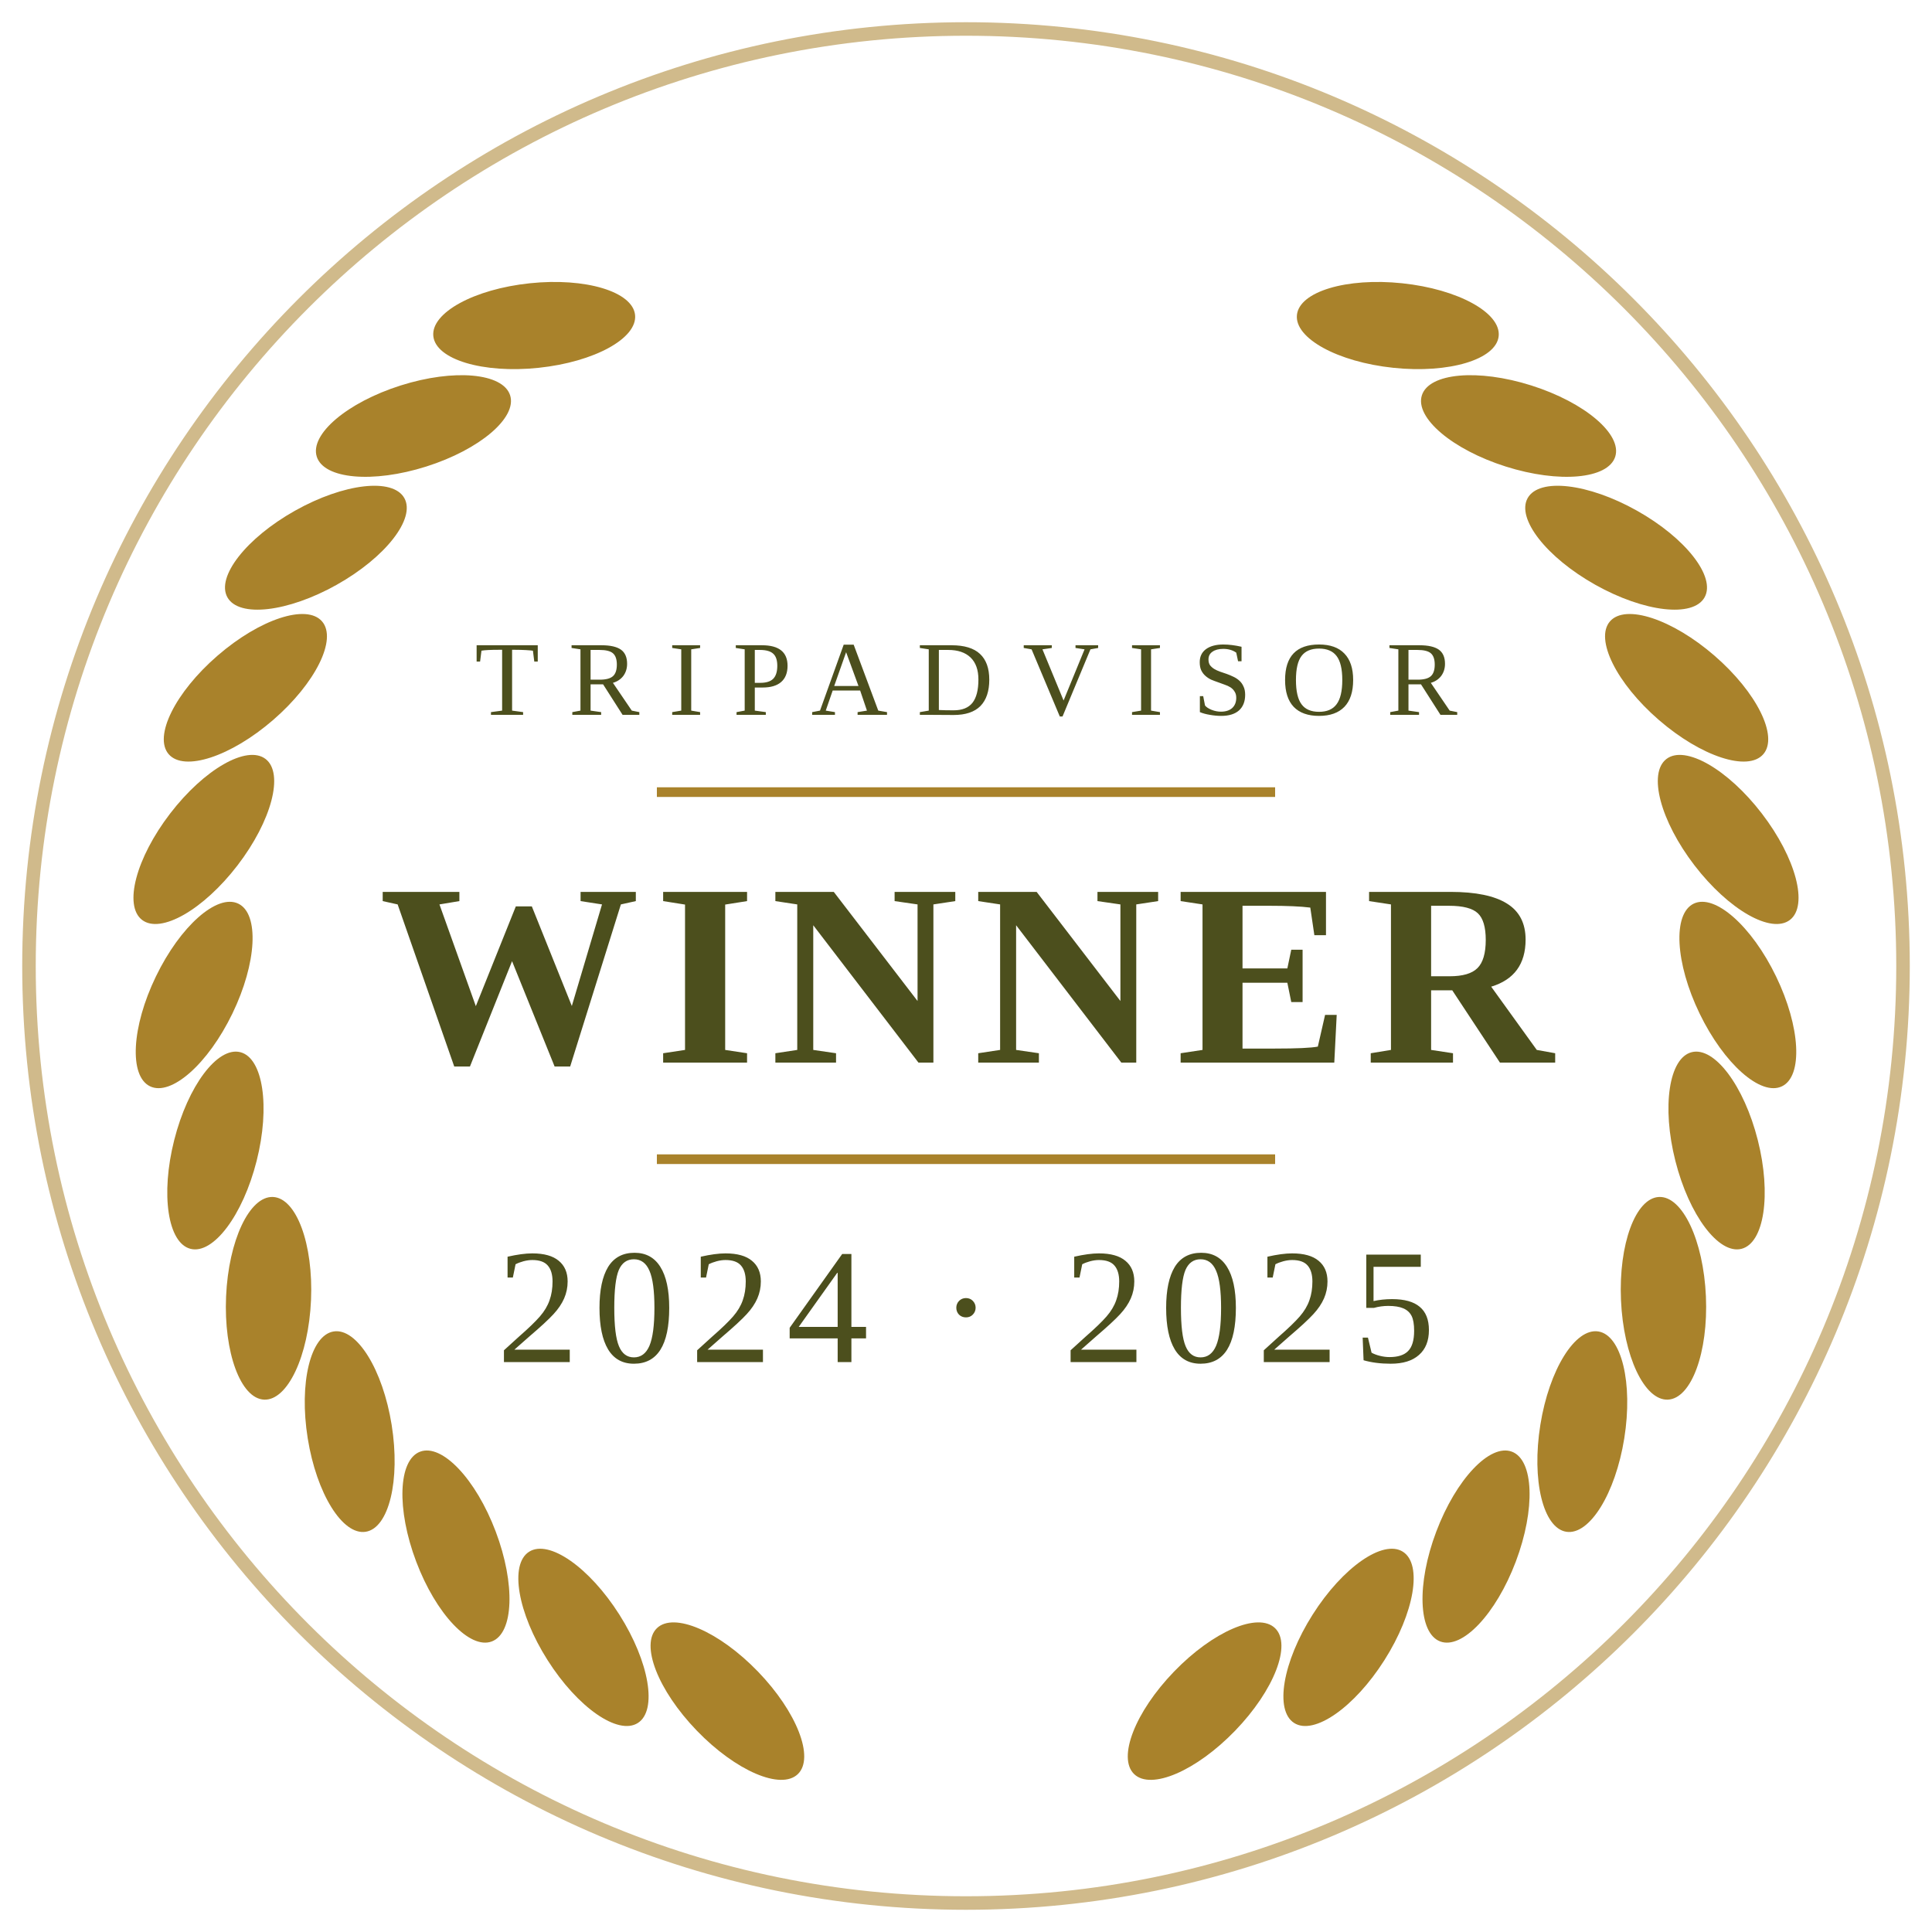
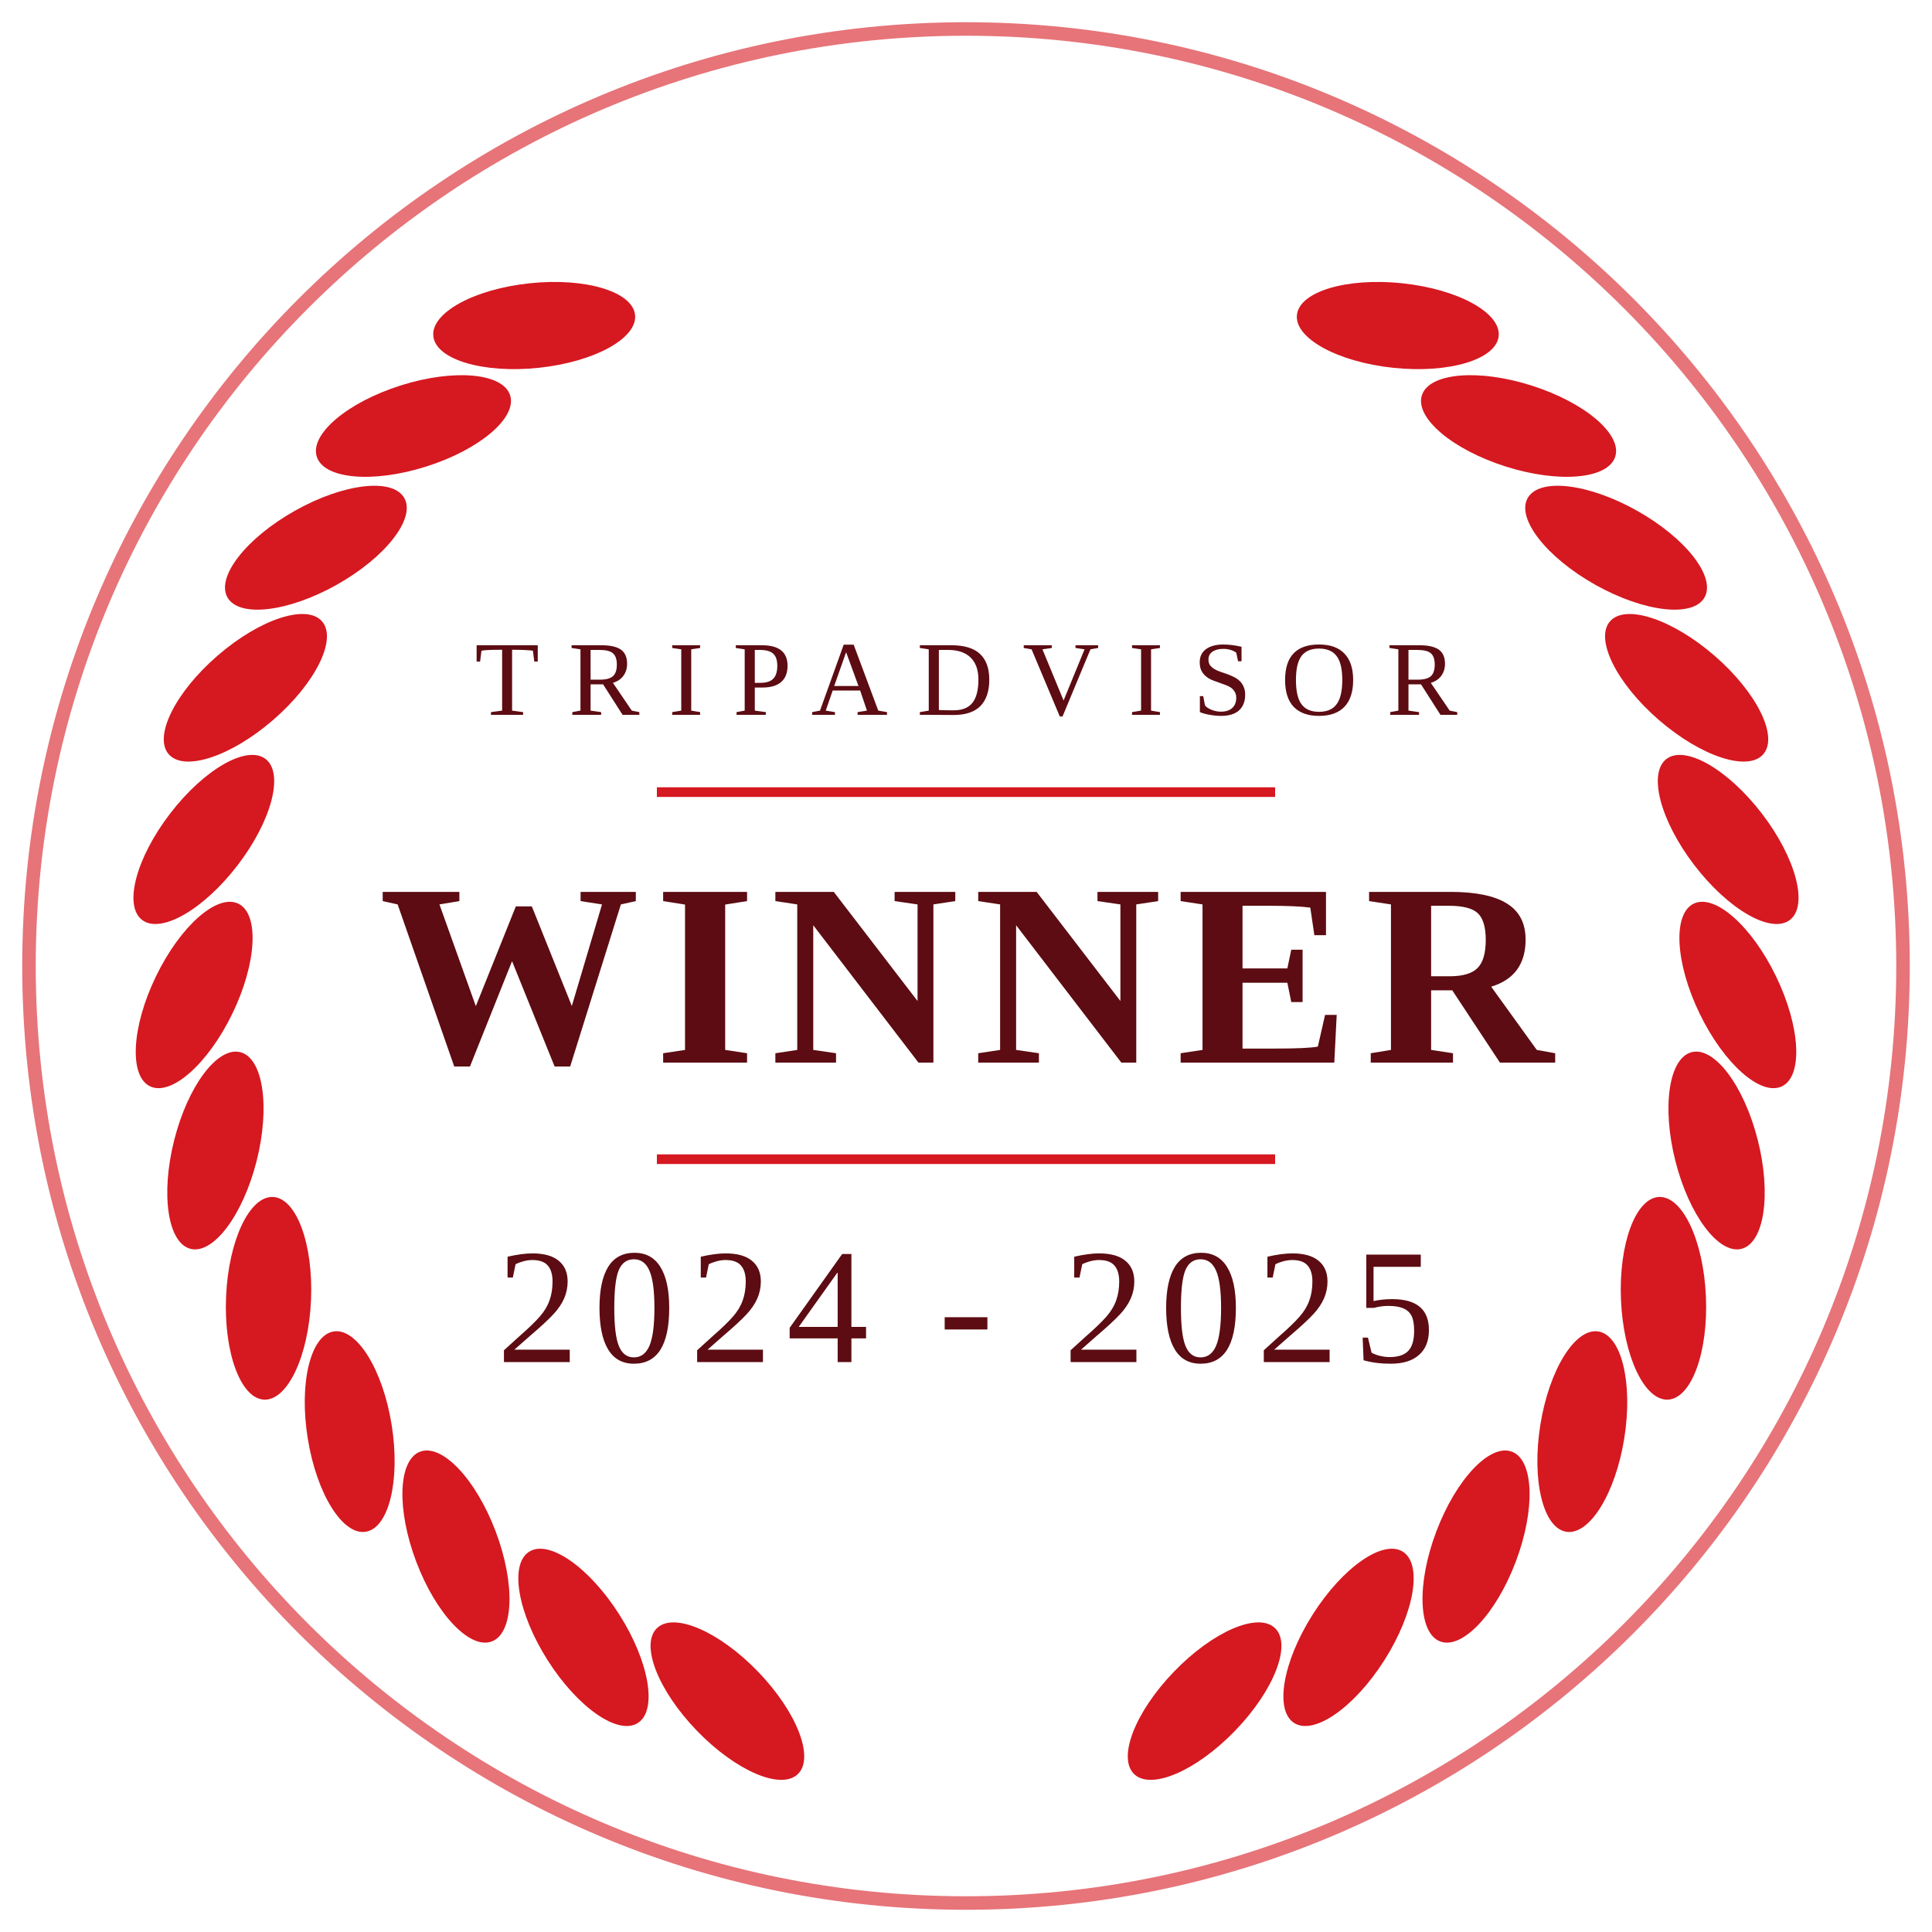
<svg xmlns="http://www.w3.org/2000/svg" viewBox="0 0 200 200" role="img" aria-label="Tripadvisor Winner 2024 and 2025">
-   <circle cx="100" cy="100" r="97" fill="none" stroke="#A9822B" stroke-width="1.4" opacity=".55" />
-   <ellipse cx="75.3" cy="176.1" rx="4.4" ry="10.5" transform="rotate(136.0 75.3 176.1)" fill="#A9822B" />
-   <ellipse cx="124.7" cy="176.1" rx="4.4" ry="10.5" transform="rotate(-136.0 124.7 176.1)" fill="#A9822B" />
-   <ellipse cx="60.4" cy="169.5" rx="4.4" ry="10.5" transform="rotate(147.6 60.4 169.5)" fill="#A9822B" />
-   <ellipse cx="139.6" cy="169.5" rx="4.4" ry="10.5" transform="rotate(-147.6 139.6 169.5)" fill="#A9822B" />
-   <ellipse cx="47.2" cy="160.1" rx="4.4" ry="10.5" transform="rotate(159.3 47.2 160.1)" fill="#A9822B" />
-   <ellipse cx="152.8" cy="160.1" rx="4.4" ry="10.5" transform="rotate(-159.3 152.8 160.1)" fill="#A9822B" />
-   <ellipse cx="36.2" cy="148.2" rx="4.4" ry="10.5" transform="rotate(170.9 36.2 148.2)" fill="#A9822B" />
-   <ellipse cx="163.8" cy="148.2" rx="4.4" ry="10.5" transform="rotate(-170.9 163.8 148.2)" fill="#A9822B" />
-   <ellipse cx="27.8" cy="134.4" rx="4.4" ry="10.5" transform="rotate(182.5 27.8 134.4)" fill="#A9822B" />
-   <ellipse cx="172.2" cy="134.4" rx="4.4" ry="10.5" transform="rotate(-182.5 172.2 134.4)" fill="#A9822B" />
-   <ellipse cx="22.3" cy="119.1" rx="4.4" ry="10.5" transform="rotate(194.2 22.3 119.1)" fill="#A9822B" />
-   <ellipse cx="177.7" cy="119.1" rx="4.4" ry="10.5" transform="rotate(-194.2 177.7 119.1)" fill="#A9822B" />
-   <ellipse cx="20.1" cy="103.0" rx="4.4" ry="10.5" transform="rotate(205.8 20.1 103.0)" fill="#A9822B" />
-   <ellipse cx="179.9" cy="103.0" rx="4.4" ry="10.5" transform="rotate(-205.8 179.9 103.0)" fill="#A9822B" />
-   <ellipse cx="21.1" cy="86.9" rx="4.4" ry="10.5" transform="rotate(217.5 21.1 86.9)" fill="#A9822B" />
-   <ellipse cx="178.9" cy="86.9" rx="4.4" ry="10.5" transform="rotate(-217.5 178.9 86.9)" fill="#A9822B" />
-   <ellipse cx="25.4" cy="71.2" rx="4.4" ry="10.5" transform="rotate(229.1 25.4 71.2)" fill="#A9822B" />
-   <ellipse cx="174.6" cy="71.2" rx="4.4" ry="10.5" transform="rotate(-229.1 174.6 71.2)" fill="#A9822B" />
-   <ellipse cx="32.7" cy="56.7" rx="4.4" ry="10.5" transform="rotate(240.7 32.7 56.7)" fill="#A9822B" />
-   <ellipse cx="167.3" cy="56.7" rx="4.4" ry="10.5" transform="rotate(-240.7 167.3 56.7)" fill="#A9822B" />
-   <ellipse cx="42.8" cy="44.1" rx="4.4" ry="10.5" transform="rotate(252.4 42.8 44.1)" fill="#A9822B" />
-   <ellipse cx="157.2" cy="44.1" rx="4.4" ry="10.5" transform="rotate(-252.4 157.2 44.1)" fill="#A9822B" />
-   <ellipse cx="55.3" cy="33.7" rx="4.4" ry="10.5" transform="rotate(264.0 55.3 33.7)" fill="#A9822B" />
-   <ellipse cx="144.7" cy="33.7" rx="4.4" ry="10.5" transform="rotate(-264.0 144.7 33.7)" fill="#A9822B" />
-   <text x="100" y="74" text-anchor="middle" font-family="Georgia,'Times New Roman',serif" font-size="11" letter-spacing="3" fill="#4C4F1D">TRIPADVISOR</text>
-   <line x1="68" y1="82" x2="132" y2="82" stroke="#A9822B" stroke-width="1" />
-   <text x="100" y="110" text-anchor="middle" font-family="Georgia,'Times New Roman',serif" font-weight="700" font-size="27" letter-spacing="1.5" fill="#4C4F1D">WINNER</text>
-   <line x1="68" y1="120" x2="132" y2="120" stroke="#A9822B" stroke-width="1" />
-   <text x="100" y="141" text-anchor="middle" font-family="Georgia,'Times New Roman',serif" font-size="17" letter-spacing="1.5" fill="#4C4F1D">2024 · 2025</text>
+   <circle cx="100" cy="100" r="97" fill="none" stroke="#D61820" stroke-width="1.4" opacity=".6" />
+   <ellipse cx="75.3" cy="176.1" rx="4.4" ry="10.5" transform="rotate(136.0 75.3 176.1)" fill="#D61820" />
+   <ellipse cx="124.7" cy="176.1" rx="4.4" ry="10.5" transform="rotate(-136.0 124.7 176.1)" fill="#D61820" />
+   <ellipse cx="60.4" cy="169.5" rx="4.4" ry="10.5" transform="rotate(147.6 60.4 169.5)" fill="#D61820" />
+   <ellipse cx="139.6" cy="169.5" rx="4.4" ry="10.5" transform="rotate(-147.6 139.6 169.5)" fill="#D61820" />
+   <ellipse cx="47.2" cy="160.1" rx="4.4" ry="10.5" transform="rotate(159.3 47.2 160.1)" fill="#D61820" />
+   <ellipse cx="152.8" cy="160.1" rx="4.4" ry="10.5" transform="rotate(-159.3 152.8 160.1)" fill="#D61820" />
+   <ellipse cx="36.2" cy="148.2" rx="4.4" ry="10.5" transform="rotate(170.9 36.2 148.2)" fill="#D61820" />
+   <ellipse cx="163.8" cy="148.2" rx="4.4" ry="10.5" transform="rotate(-170.9 163.8 148.2)" fill="#D61820" />
+   <ellipse cx="27.8" cy="134.4" rx="4.4" ry="10.5" transform="rotate(182.5 27.8 134.4)" fill="#D61820" />
+   <ellipse cx="172.2" cy="134.4" rx="4.4" ry="10.5" transform="rotate(-182.5 172.2 134.4)" fill="#D61820" />
+   <ellipse cx="22.3" cy="119.1" rx="4.4" ry="10.5" transform="rotate(194.2 22.3 119.1)" fill="#D61820" />
+   <ellipse cx="177.7" cy="119.1" rx="4.4" ry="10.5" transform="rotate(-194.2 177.7 119.1)" fill="#D61820" />
+   <ellipse cx="20.1" cy="103.0" rx="4.4" ry="10.5" transform="rotate(205.8 20.1 103.0)" fill="#D61820" />
+   <ellipse cx="179.9" cy="103.0" rx="4.4" ry="10.5" transform="rotate(-205.8 179.9 103.0)" fill="#D61820" />
+   <ellipse cx="21.1" cy="86.9" rx="4.4" ry="10.5" transform="rotate(217.5 21.1 86.9)" fill="#D61820" />
+   <ellipse cx="178.9" cy="86.9" rx="4.4" ry="10.5" transform="rotate(-217.5 178.9 86.9)" fill="#D61820" />
+   <ellipse cx="25.4" cy="71.2" rx="4.4" ry="10.5" transform="rotate(229.1 25.4 71.2)" fill="#D61820" />
+   <ellipse cx="174.6" cy="71.2" rx="4.4" ry="10.5" transform="rotate(-229.1 174.6 71.2)" fill="#D61820" />
+   <ellipse cx="32.7" cy="56.7" rx="4.4" ry="10.5" transform="rotate(240.7 32.7 56.7)" fill="#D61820" />
+   <ellipse cx="167.3" cy="56.7" rx="4.4" ry="10.5" transform="rotate(-240.7 167.3 56.7)" fill="#D61820" />
+   <ellipse cx="42.8" cy="44.1" rx="4.4" ry="10.5" transform="rotate(252.4 42.8 44.1)" fill="#D61820" />
+   <ellipse cx="157.2" cy="44.1" rx="4.4" ry="10.5" transform="rotate(-252.4 157.2 44.1)" fill="#D61820" />
+   <ellipse cx="55.3" cy="33.7" rx="4.4" ry="10.5" transform="rotate(264.0 55.3 33.7)" fill="#D61820" />
+   <ellipse cx="144.7" cy="33.7" rx="4.4" ry="10.5" transform="rotate(-264.0 144.7 33.7)" fill="#D61820" />
+   <text x="100" y="74" text-anchor="middle" font-family="Georgia,'Times New Roman',serif" font-size="11" letter-spacing="3" fill="#5C0C12">TRIPADVISOR</text>
+   <line x1="68" y1="82" x2="132" y2="82" stroke="#D61820" stroke-width="1" />
+   <text x="100" y="110" text-anchor="middle" font-family="Georgia,'Times New Roman',serif" font-weight="700" font-size="27" letter-spacing="1.5" fill="#5C0C12">WINNER</text>
+   <line x1="68" y1="120" x2="132" y2="120" stroke="#D61820" stroke-width="1" />
+   <text x="100" y="141" text-anchor="middle" font-family="Georgia,'Times New Roman',serif" font-size="17" letter-spacing="1.5" fill="#5C0C12">2024 - 2025</text>
</svg>
